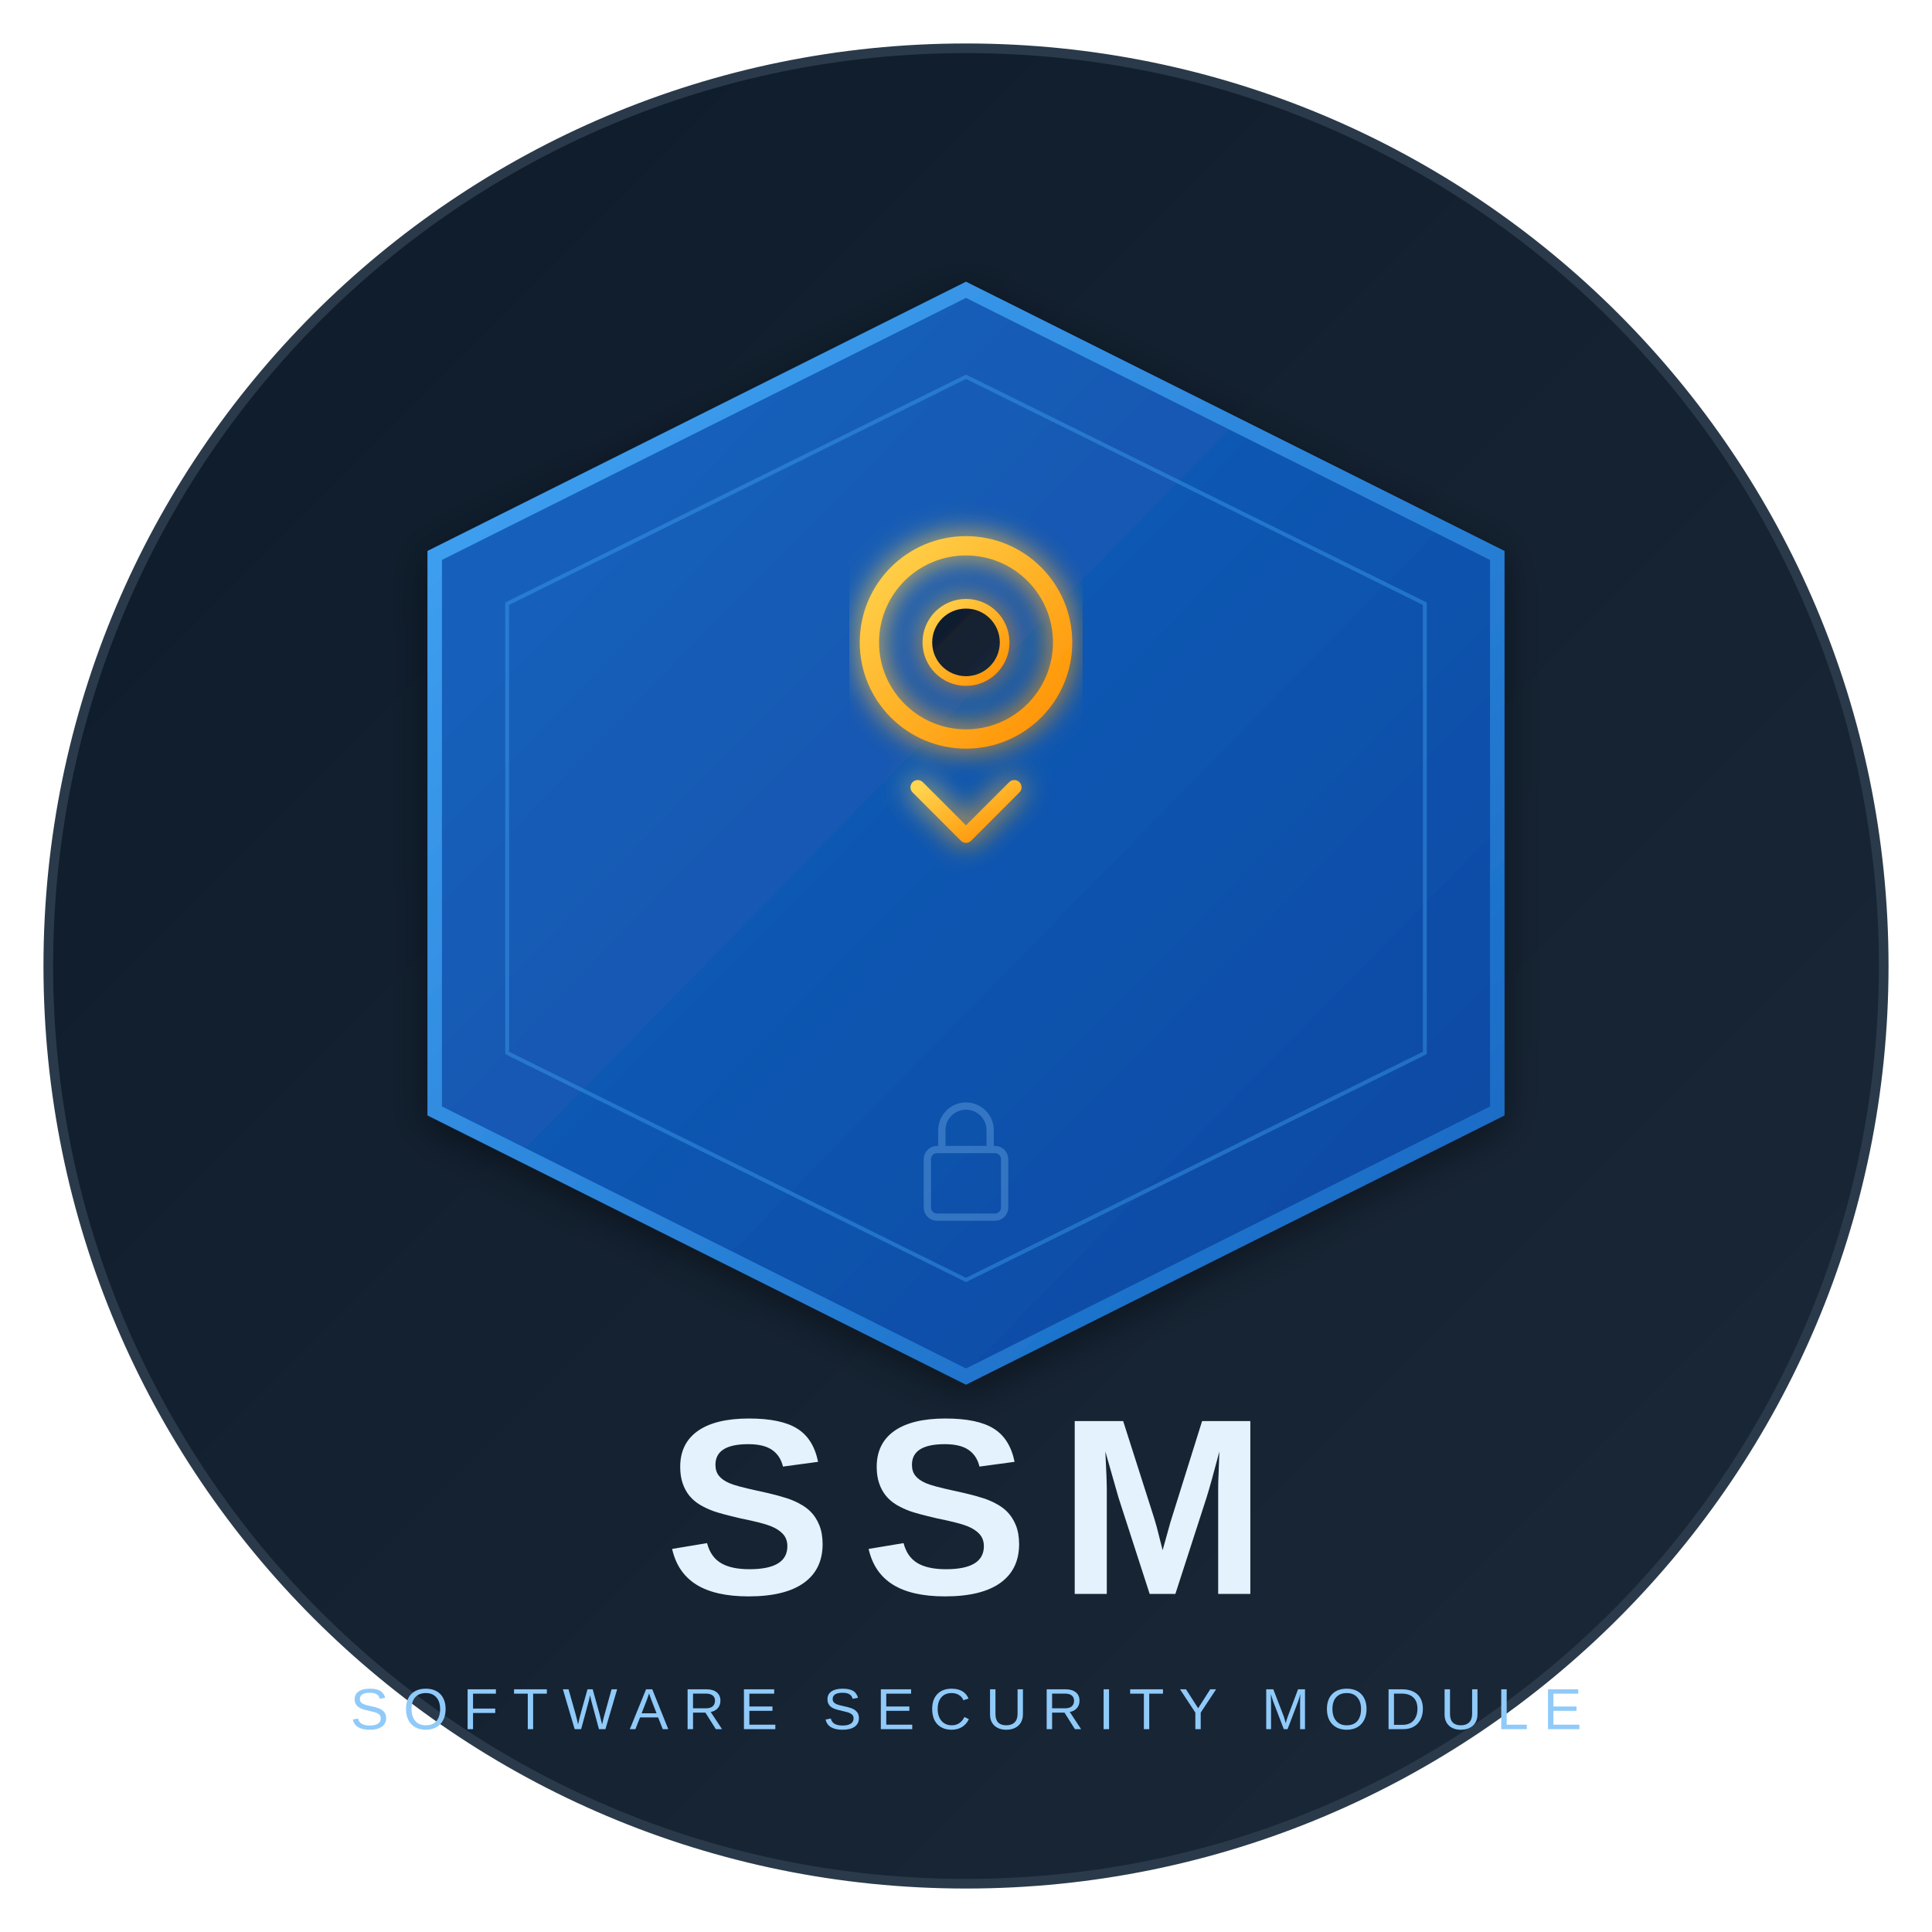
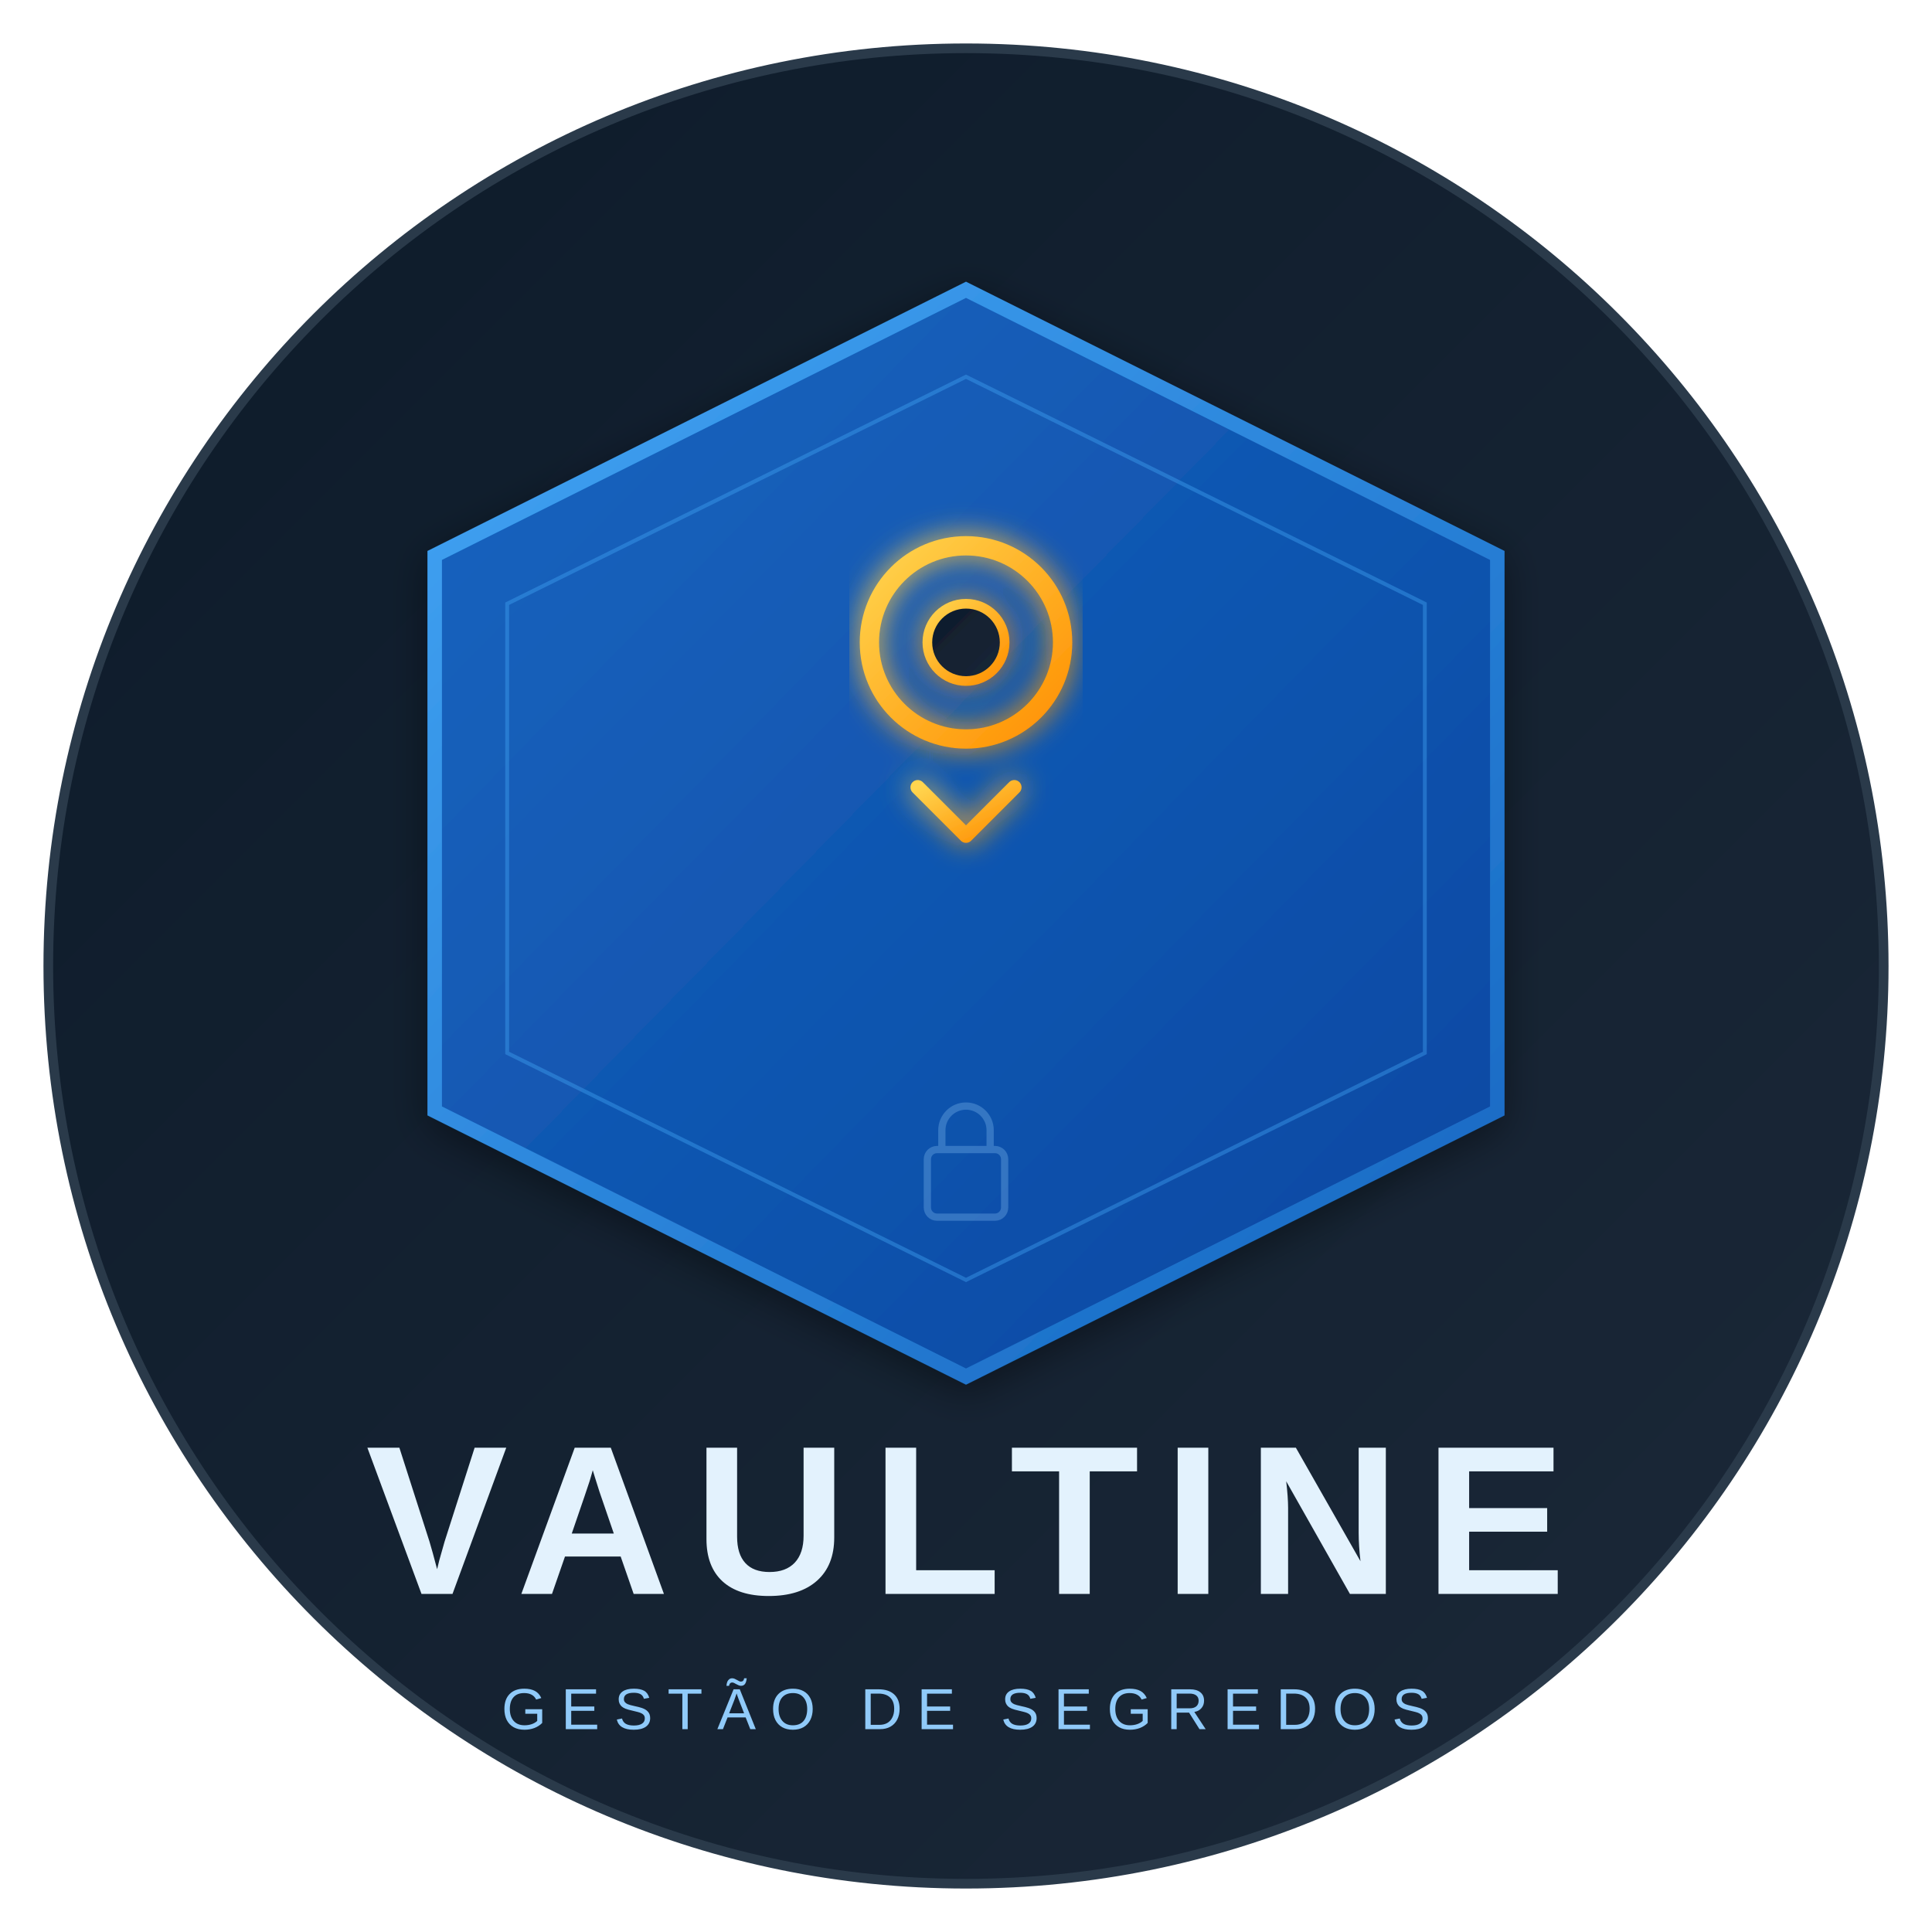
<svg xmlns="http://www.w3.org/2000/svg" viewBox="0 0 400 400" width="400" height="400">
  <defs>
    <linearGradient id="bg" x1="0" y1="0" x2="1" y2="1">
      <stop offset="0%" stop-color="#0d1b2a" />
      <stop offset="100%" stop-color="#1b2838" />
    </linearGradient>
    <linearGradient id="hex" x1="0" y1="0" x2="1" y2="1">
      <stop offset="0%" stop-color="#1565c0" />
      <stop offset="100%" stop-color="#0d47a1" />
    </linearGradient>
    <linearGradient id="hex-glow" x1="0" y1="0" x2="1" y2="1">
      <stop offset="0%" stop-color="#42a5f5" />
      <stop offset="100%" stop-color="#1565c0" />
    </linearGradient>
    <linearGradient id="key" x1="0" y1="0" x2="1" y2="1">
      <stop offset="0%" stop-color="#ffd54f" />
      <stop offset="100%" stop-color="#ff8f00" />
    </linearGradient>
    <filter id="shadow">
      <feDropShadow dx="0" dy="2" stdDeviation="4" flood-color="#000" flood-opacity="0.4" />
    </filter>
    <filter id="glow">
      <feGaussianBlur stdDeviation="3" result="blur" />
      <feMerge>
        <feMergeNode in="blur" />
        <feMergeNode in="SourceGraphic" />
      </feMerge>
    </filter>
  </defs>
  <circle cx="200" cy="200" r="190" fill="url(#bg)" stroke="#2a3a4a" stroke-width="2" />
  <polygon points="200,60 310,115 310,230 200,285 90,230 90,115" fill="url(#hex)" stroke="url(#hex-glow)" stroke-width="3" filter="url(#shadow)" />
  <polygon points="200,78 295,125 295,218 200,265 105,218 105,125" fill="none" stroke="#42a5f5" stroke-width="0.8" opacity="0.4" />
  <g transform="translate(200,178)" filter="url(#glow)">
    <circle cx="0" cy="-45" r="20" fill="none" stroke="url(#key)" stroke-width="4" />
    <circle cx="0" cy="-45" r="8" fill="url(#bg)" stroke="url(#key)" stroke-width="2" />
    <line x1="0" y1="-25" x2="0" y2="35" stroke="url(#key)" stroke-width="5" stroke-linecap="round" />
    <line x1="0" y1="20" x2="18" y2="20" stroke="url(#key)" stroke-width="4" stroke-linecap="round" />
    <line x1="0" y1="30" x2="14" y2="30" stroke="url(#key)" stroke-width="4" stroke-linecap="round" />
    <polyline points="10,-15 0,-5 -10,-15" fill="none" stroke="url(#key)" stroke-width="3" stroke-linecap="round" stroke-linejoin="round" />
  </g>
  <g transform="translate(200,240)" opacity="0.3">
    <rect x="-8" y="-2" width="16" height="14" rx="2" fill="none" stroke="#90caf9" stroke-width="1.5" />
    <path d="M-5,-2 L-5,-6 A5,5 0 0,1 5,-6 L5,-2" fill="none" stroke="#90caf9" stroke-width="1.5" />
  </g>
-   <text x="200" y="330" text-anchor="middle" font-family="'Segoe UI','Helvetica Neue',Arial,sans-serif" font-size="52" font-weight="700" fill="#e3f2fd" letter-spacing="6">
-     SSM
+   <text x="200" y="330" text-anchor="middle" font-family="'Segoe UI','Helvetica Neue',Arial,sans-serif" font-size="44" font-weight="700" fill="#e3f2fd" letter-spacing="5">
+     VAULTINE
  </text>
  <text x="200" y="358" text-anchor="middle" font-family="'Segoe UI','Helvetica Neue',Arial,sans-serif" font-size="12" font-weight="400" fill="#90caf9" letter-spacing="3" text-transform="uppercase">
-     SOFTWARE SECURITY MODULE
+     GESTÃO DE SEGREDOS
  </text>
</svg>
